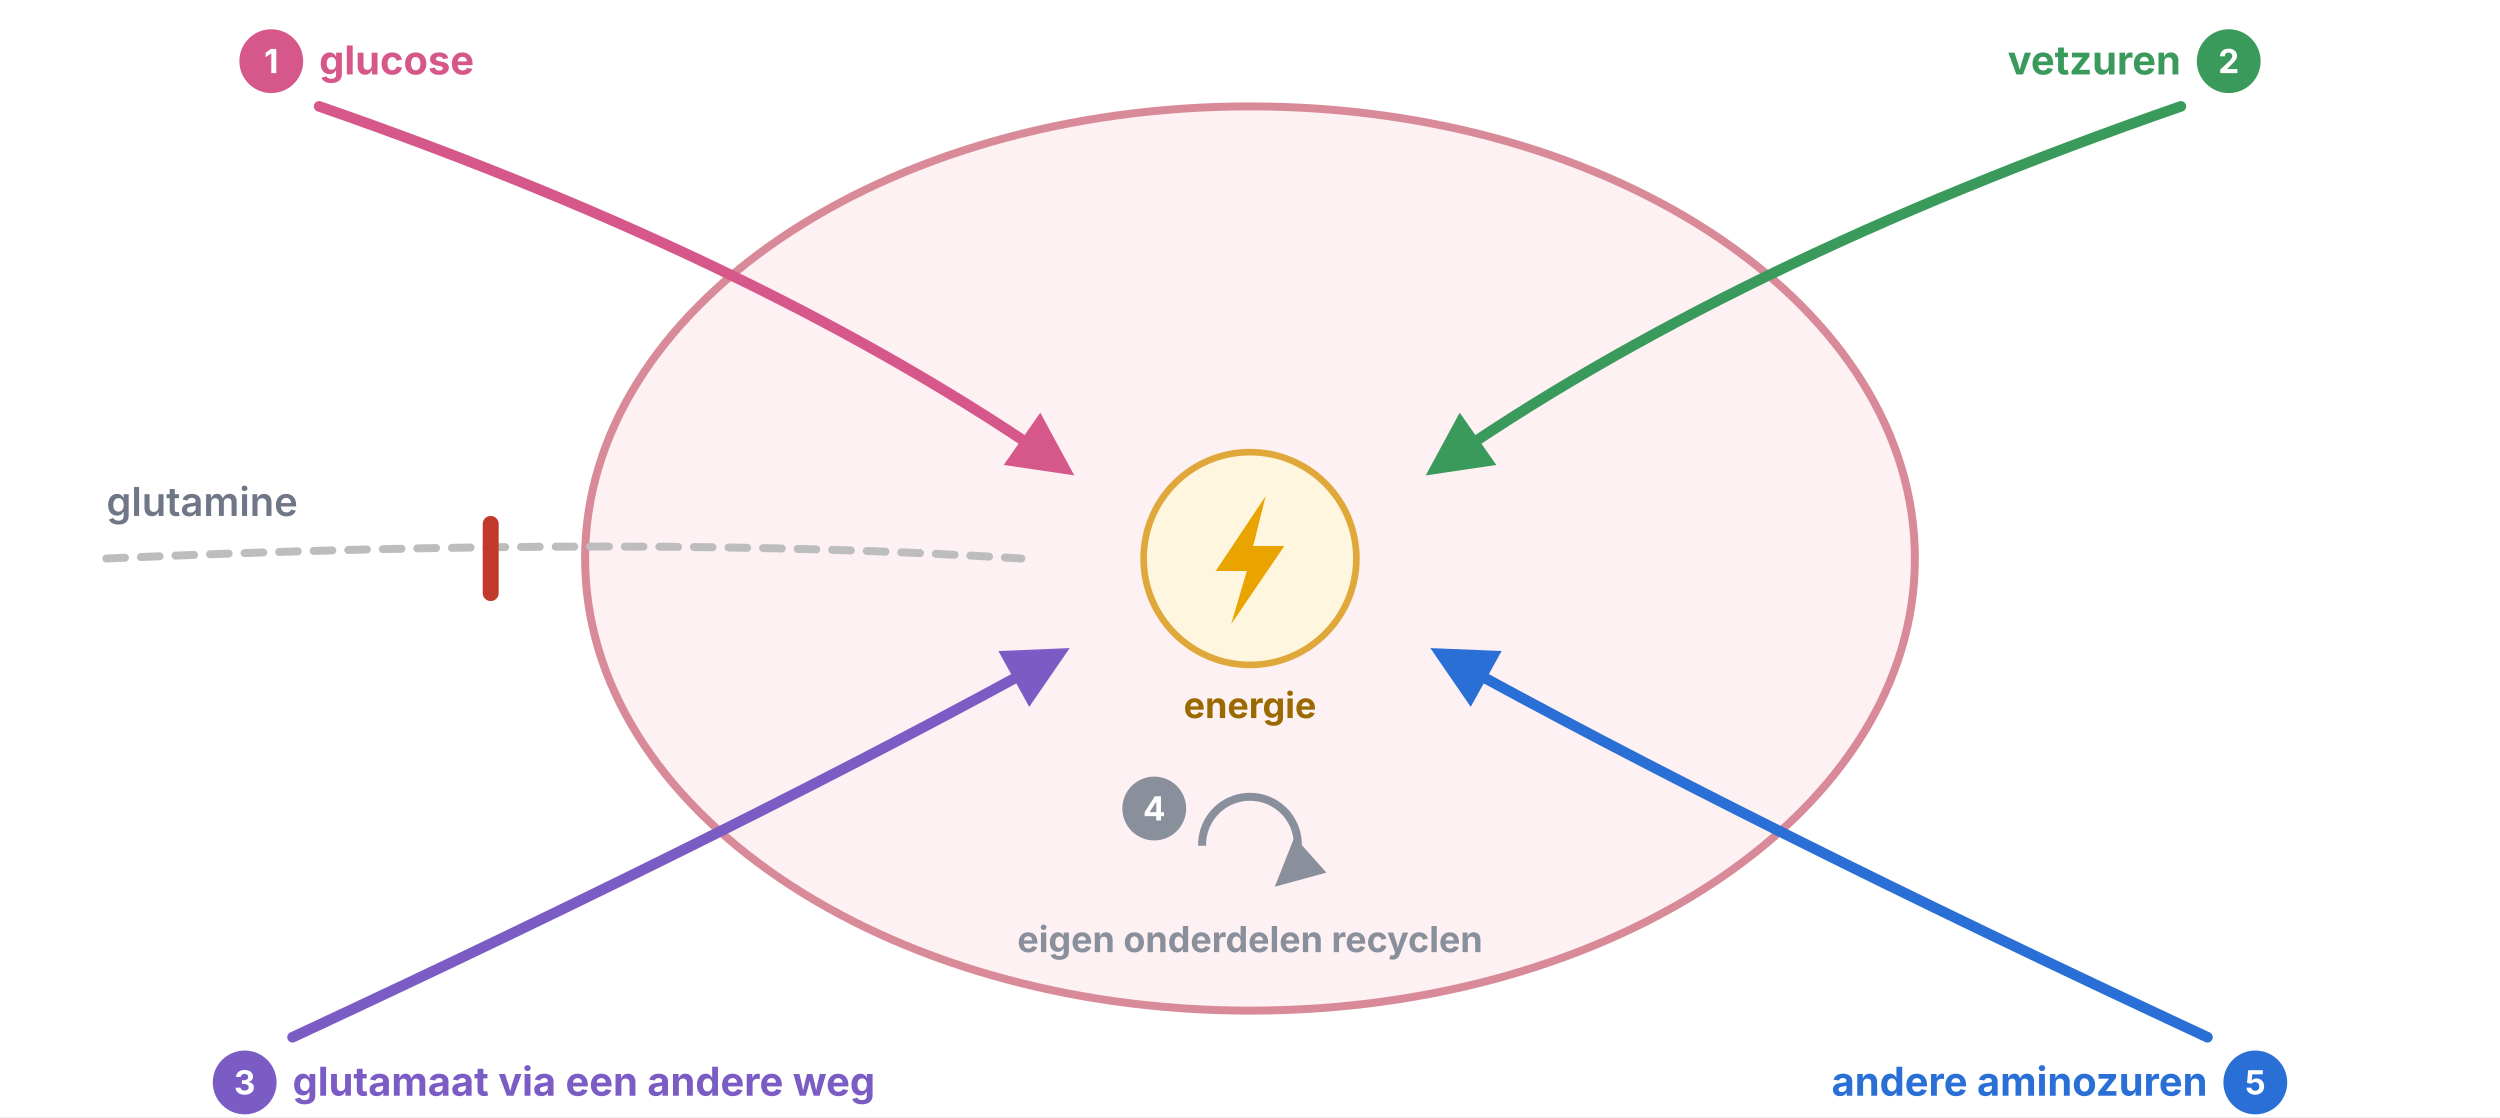
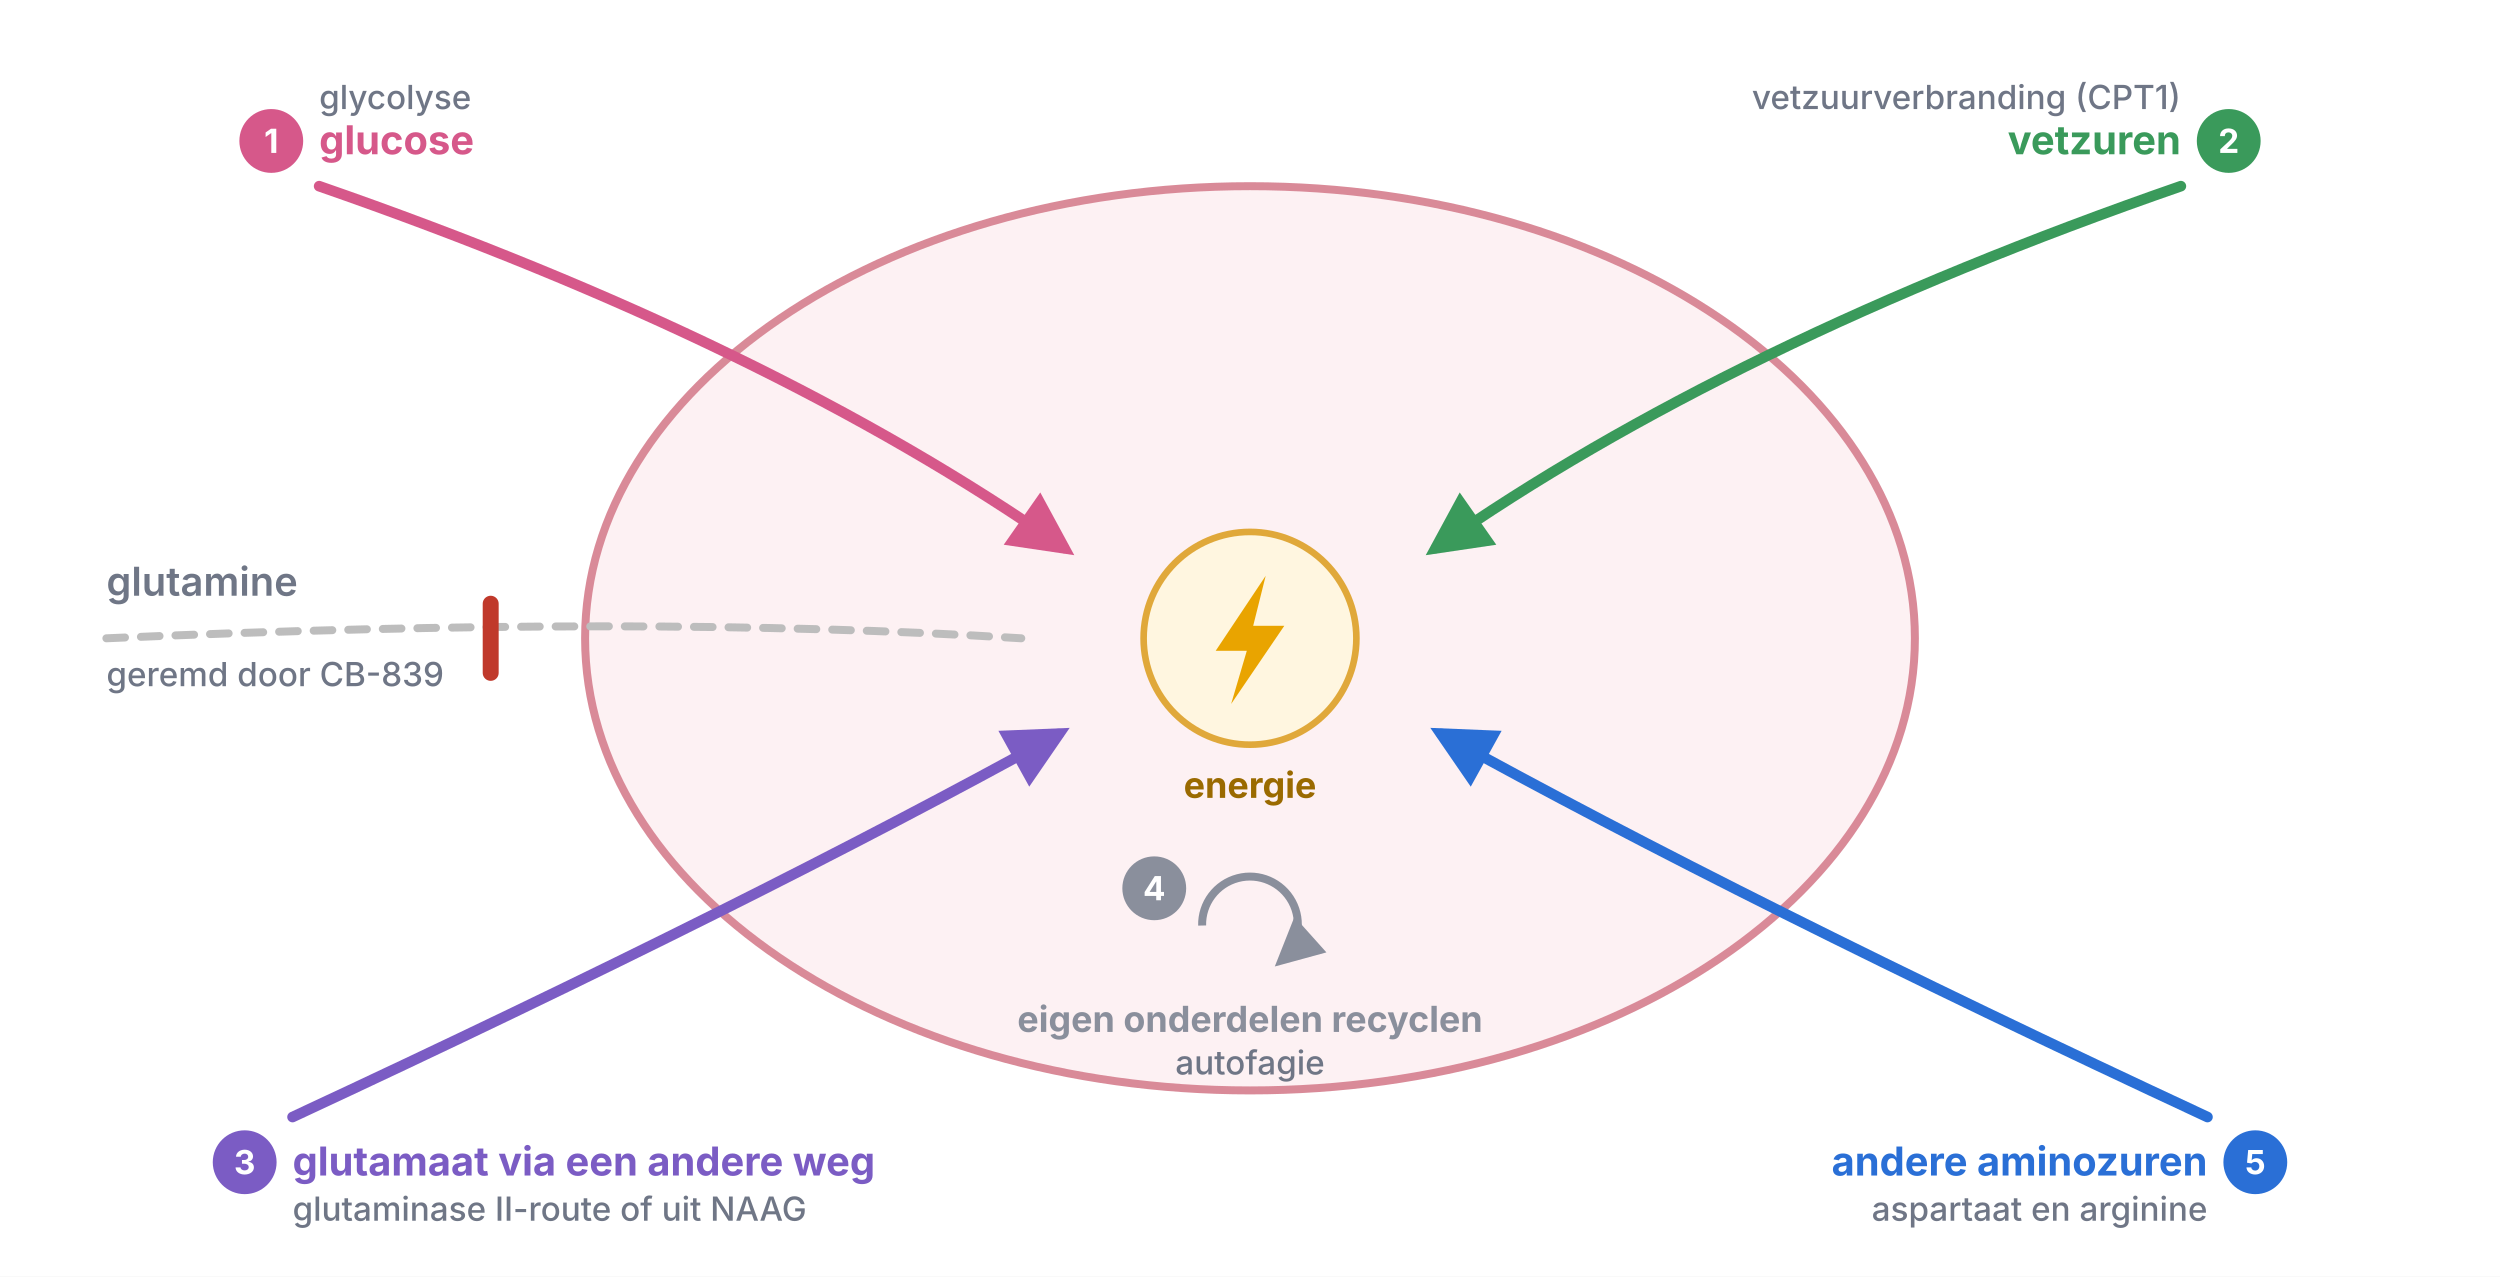
- <svg xmlns="http://www.w3.org/2000/svg" viewBox="0 0 940 420" width="940" height="420" font-family="Inter, 'Segoe UI', Helvetica, Arial, sans-serif">
-   <rect width="940" height="420" fill="#ffffff" />
+ <svg xmlns="http://www.w3.org/2000/svg" viewBox="0 0 940 480" width="940" height="480" font-family="Inter, 'Segoe UI', Helvetica, Arial, sans-serif">
+   <rect width="940" height="480" fill="#ffffff" />
  <defs>
    <marker id="mg" viewBox="0 0 10 10" refX="8" refY="5" markerWidth="6" markerHeight="6" orient="auto">
      <path d="M0,0 L10,5 L0,10 z" fill="#6f7686" />
    </marker>
    <marker id="mb" viewBox="0 0 10 10" refX="8" refY="5" markerWidth="6" markerHeight="6" orient="auto">
      <path d="M0,0 L10,5 L0,10 z" fill="#2a6fd6" />
    </marker>
    <marker id="mp" viewBox="0 0 10 10" refX="8" refY="5" markerWidth="6" markerHeight="6" orient="auto">
      <path d="M0,0 L10,5 L0,10 z" fill="#d6588a" />
    </marker>
    <marker id="mgr" viewBox="0 0 10 10" refX="8" refY="5" markerWidth="6" markerHeight="6" orient="auto">
      <path d="M0,0 L10,5 L0,10 z" fill="#3a9a5b" />
    </marker>
    <marker id="mpu" viewBox="0 0 10 10" refX="8" refY="5" markerWidth="6" markerHeight="6" orient="auto">
      <path d="M0,0 L10,5 L0,10 z" fill="#7b5cc4" />
    </marker>
    <marker id="mgy" viewBox="0 0 10 10" refX="8" refY="5" markerWidth="6" markerHeight="6" orient="auto">
      <path d="M0,0 L10,5 L0,10 z" fill="#bdbdbd" />
    </marker>
    <marker id="my" viewBox="0 0 10 10" refX="8" refY="5" markerWidth="6" markerHeight="6" orient="auto">
      <path d="M0,0 L10,5 L0,10 z" fill="#8a8f9c" />
    </marker>
  </defs>
-   <ellipse cx="470" cy="210" rx="250" ry="170" fill="#fdf1f3" stroke="#d98a98" stroke-width="3" />
-   <circle cx="470" cy="210" r="40" fill="#fff6e0" stroke="#e0a83a" stroke-width="2.5" />
-   <path d="M475.9,186.5 L457.1,214.7 L468.8,214.7 L462.9,234.7 L482.9,205.3 L471.2,205.3 Z" fill="#e9a400" />
-   <text x="470" y="270" font-size="13.5" fill="#9a6a00" font-weight="700" text-anchor="middle">energie</text>
-   <path d="M40,210 Q242.0,201.0 384.0,210.0" fill="none" stroke="#bdbdbd" stroke-width="3" stroke-dasharray="7 6" stroke-linecap="round" marker-end="url(#gy)" />
-   <line x1="184.5" y1="197.0" x2="184.5" y2="223.0" stroke="#c0392b" stroke-width="6" stroke-linecap="round" />
-   <text x="40" y="194" font-size="15" fill="#6f7686" font-weight="600" text-anchor="start">glutamine</text>
-   <path d="M120,40 Q290.0,99.0 400.0,176.0" fill="none" stroke="#d6588a" stroke-width="4" stroke-linecap="round" marker-end="url(#mp)" />
-   <text x="120" y="28" font-size="15" fill="#d6588a" font-weight="700" text-anchor="start">glucose</text>
-   <circle cx="102" cy="23" r="12" fill="#d6588a" />
-   <text x="102" y="27.5" font-size="12.5" fill="#ffffff" font-weight="700" text-anchor="middle">1</text>
-   <path d="M820,40 Q650.0,99.0 540.0,176.0" fill="none" stroke="#3a9a5b" stroke-width="4" stroke-linecap="round" marker-end="url(#mgr)" />
-   <text x="820" y="28" font-size="15" fill="#3a9a5b" font-weight="700" text-anchor="end">vetzuren</text>
-   <circle cx="838" cy="23" r="12" fill="#3a9a5b" />
-   <text x="838" y="27.5" font-size="12.5" fill="#ffffff" font-weight="700" text-anchor="middle">2</text>
-   <path d="M110,390 Q284.0,309.0 398.0,246.0" fill="none" stroke="#7b5cc4" stroke-width="4" stroke-linecap="round" marker-end="url(#mpu)" />
-   <text x="110" y="412" font-size="15" fill="#7b5cc4" font-weight="700" text-anchor="start">glutamaat via een andere weg</text>
-   <circle cx="92" cy="407" r="12" fill="#7b5cc4" />
-   <text x="92" y="411.5" font-size="12.5" fill="#ffffff" font-weight="700" text-anchor="middle">3</text>
-   <path d="M830,390 Q656.0,309.0 542.0,246.0" fill="none" stroke="#2a6fd6" stroke-width="4" stroke-linecap="round" marker-end="url(#mb)" />
-   <text x="830" y="412" font-size="15" fill="#2a6fd6" font-weight="700" text-anchor="end">andere aminozuren</text>
-   <circle cx="848" cy="407" r="12" fill="#2a6fd6" />
-   <text x="848" y="411.5" font-size="12.5" fill="#ffffff" font-weight="700" text-anchor="middle">5</text>
-   <path d="M452,318 A18,18 0 1 1 482,331" fill="none" stroke="#8a8f9c" stroke-width="3" marker-end="url(#my)" />
-   <circle cx="434" cy="304" r="12" fill="#8a8f9c" />
-   <text x="434" y="308.5" font-size="12.5" fill="#ffffff" font-weight="700" text-anchor="middle">4</text>
-   <text x="470" y="358" font-size="13.5" fill="#8a8f9c" font-weight="700" text-anchor="middle">eigen onderdelen recyclen</text>
+   <g transform="translate(0,30)">
+     <ellipse cx="470" cy="210" rx="250" ry="170" fill="#fdf1f3" stroke="#d98a98" stroke-width="3" />
+     <circle cx="470" cy="210" r="40" fill="#fff6e0" stroke="#e0a83a" stroke-width="2.5" />
+     <path d="M475.9,186.5 L457.1,214.7 L468.8,214.7 L462.9,234.7 L482.9,205.3 L471.2,205.3 Z" fill="#e9a400" />
+     <text x="470" y="270" font-size="13.5" fill="#9a6a00" font-weight="700" text-anchor="middle">energie</text>
+     <path d="M40,210 Q242.0,201.0 384.0,210.0" fill="none" stroke="#bdbdbd" stroke-width="3" stroke-dasharray="7 6" stroke-linecap="round" marker-end="url(#gy)" />
+     <line x1="184.5" y1="197.0" x2="184.5" y2="223.0" stroke="#c0392b" stroke-width="6" stroke-linecap="round" />
+     <text x="40" y="194" font-size="15" fill="#6f7686" font-weight="600" text-anchor="start">glutamine</text>
+     <text x="40" y="228" font-size="12.5" fill="#6f7686" font-weight="500" text-anchor="start">geremd door CB-839</text>
+     <path d="M120,40 Q290.0,99.0 400.0,176.0" fill="none" stroke="#d6588a" stroke-width="4" stroke-linecap="round" marker-end="url(#mp)" />
+     <text x="120" y="28" font-size="15" fill="#d6588a" font-weight="700" text-anchor="start">glucose</text>
+     <text x="120" y="11" font-size="12.5" fill="#6f7686" font-weight="500" text-anchor="start">glycolyse</text>
+     <circle cx="102" cy="23" r="12" fill="#d6588a" />
+     <text x="102" y="27.5" font-size="12.5" fill="#ffffff" font-weight="700" text-anchor="middle">1</text>
+     <path d="M820,40 Q650.0,99.0 540.0,176.0" fill="none" stroke="#3a9a5b" stroke-width="4" stroke-linecap="round" marker-end="url(#mgr)" />
+     <text x="820" y="28" font-size="15" fill="#3a9a5b" font-weight="700" text-anchor="end">vetzuren</text>
+     <text x="820" y="11" font-size="12.5" fill="#6f7686" font-weight="500" text-anchor="end">vetzuurverbranding (CPT1)</text>
+     <circle cx="838" cy="23" r="12" fill="#3a9a5b" />
+     <text x="838" y="27.5" font-size="12.5" fill="#ffffff" font-weight="700" text-anchor="middle">2</text>
+     <path d="M110,390 Q284.0,309.0 398.0,246.0" fill="none" stroke="#7b5cc4" stroke-width="4" stroke-linecap="round" marker-end="url(#mpu)" />
+     <text x="110" y="412" font-size="15" fill="#7b5cc4" font-weight="700" text-anchor="start">glutamaat via een andere weg</text>
+     <text x="110" y="429" font-size="12.5" fill="#6f7686" font-weight="500" text-anchor="start">glutaminase II-route of uit NAAG</text>
+     <circle cx="92" cy="407" r="12" fill="#7b5cc4" />
+     <text x="92" y="411.5" font-size="12.5" fill="#ffffff" font-weight="700" text-anchor="middle">3</text>
+     <path d="M830,390 Q656.0,309.0 542.0,246.0" fill="none" stroke="#2a6fd6" stroke-width="4" stroke-linecap="round" marker-end="url(#mb)" />
+     <text x="830" y="412" font-size="15" fill="#2a6fd6" font-weight="700" text-anchor="end">andere aminozuren</text>
+     <text x="830" y="429" font-size="12.5" fill="#6f7686" font-weight="500" text-anchor="end">aspartaat en arginine</text>
+     <circle cx="848" cy="407" r="12" fill="#2a6fd6" />
+     <text x="848" y="411.5" font-size="12.5" fill="#ffffff" font-weight="700" text-anchor="middle">5</text>
+     <path d="M452,318 A18,18 0 1 1 482,331" fill="none" stroke="#8a8f9c" stroke-width="3" marker-end="url(#my)" />
+     <circle cx="434" cy="304" r="12" fill="#8a8f9c" />
+     <text x="434" y="308.5" font-size="12.5" fill="#ffffff" font-weight="700" text-anchor="middle">4</text>
+     <text x="470" y="358" font-size="13.5" fill="#8a8f9c" font-weight="700" text-anchor="middle">eigen onderdelen recyclen</text>
+     <text x="470" y="374" font-size="12.5" fill="#6f7686" font-weight="500" text-anchor="middle">autofagie</text>
+   </g>
</svg>
